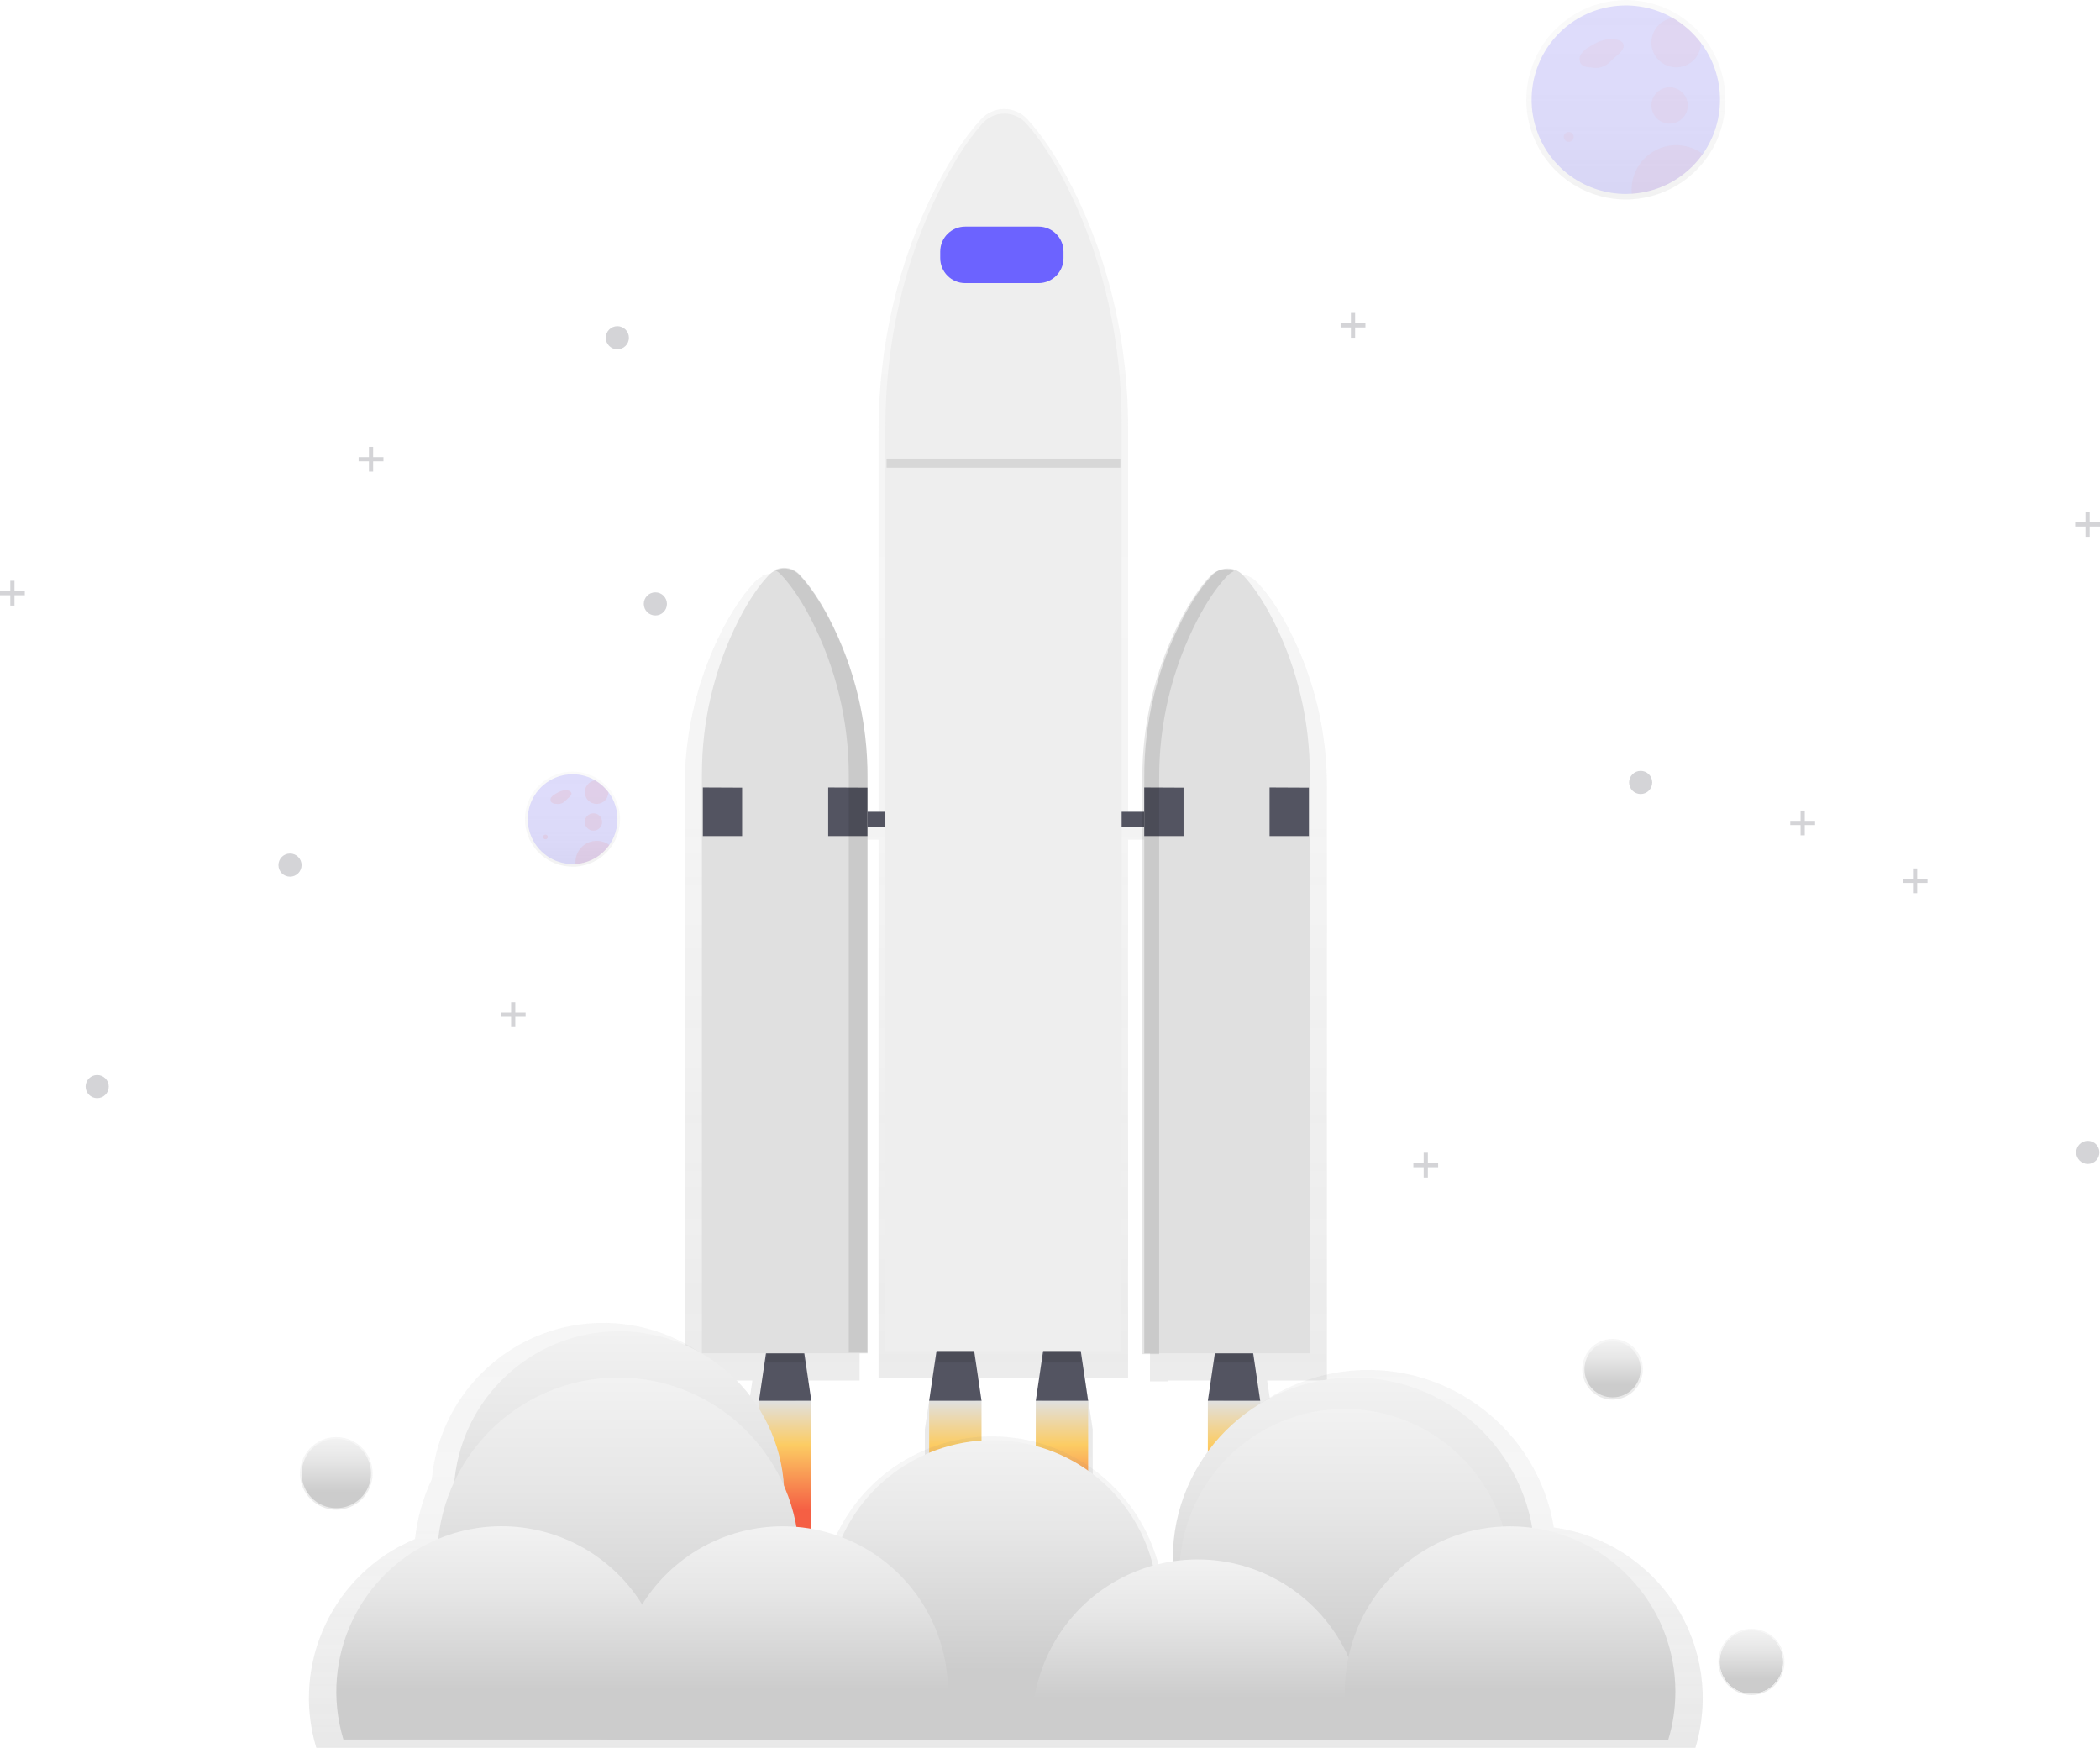
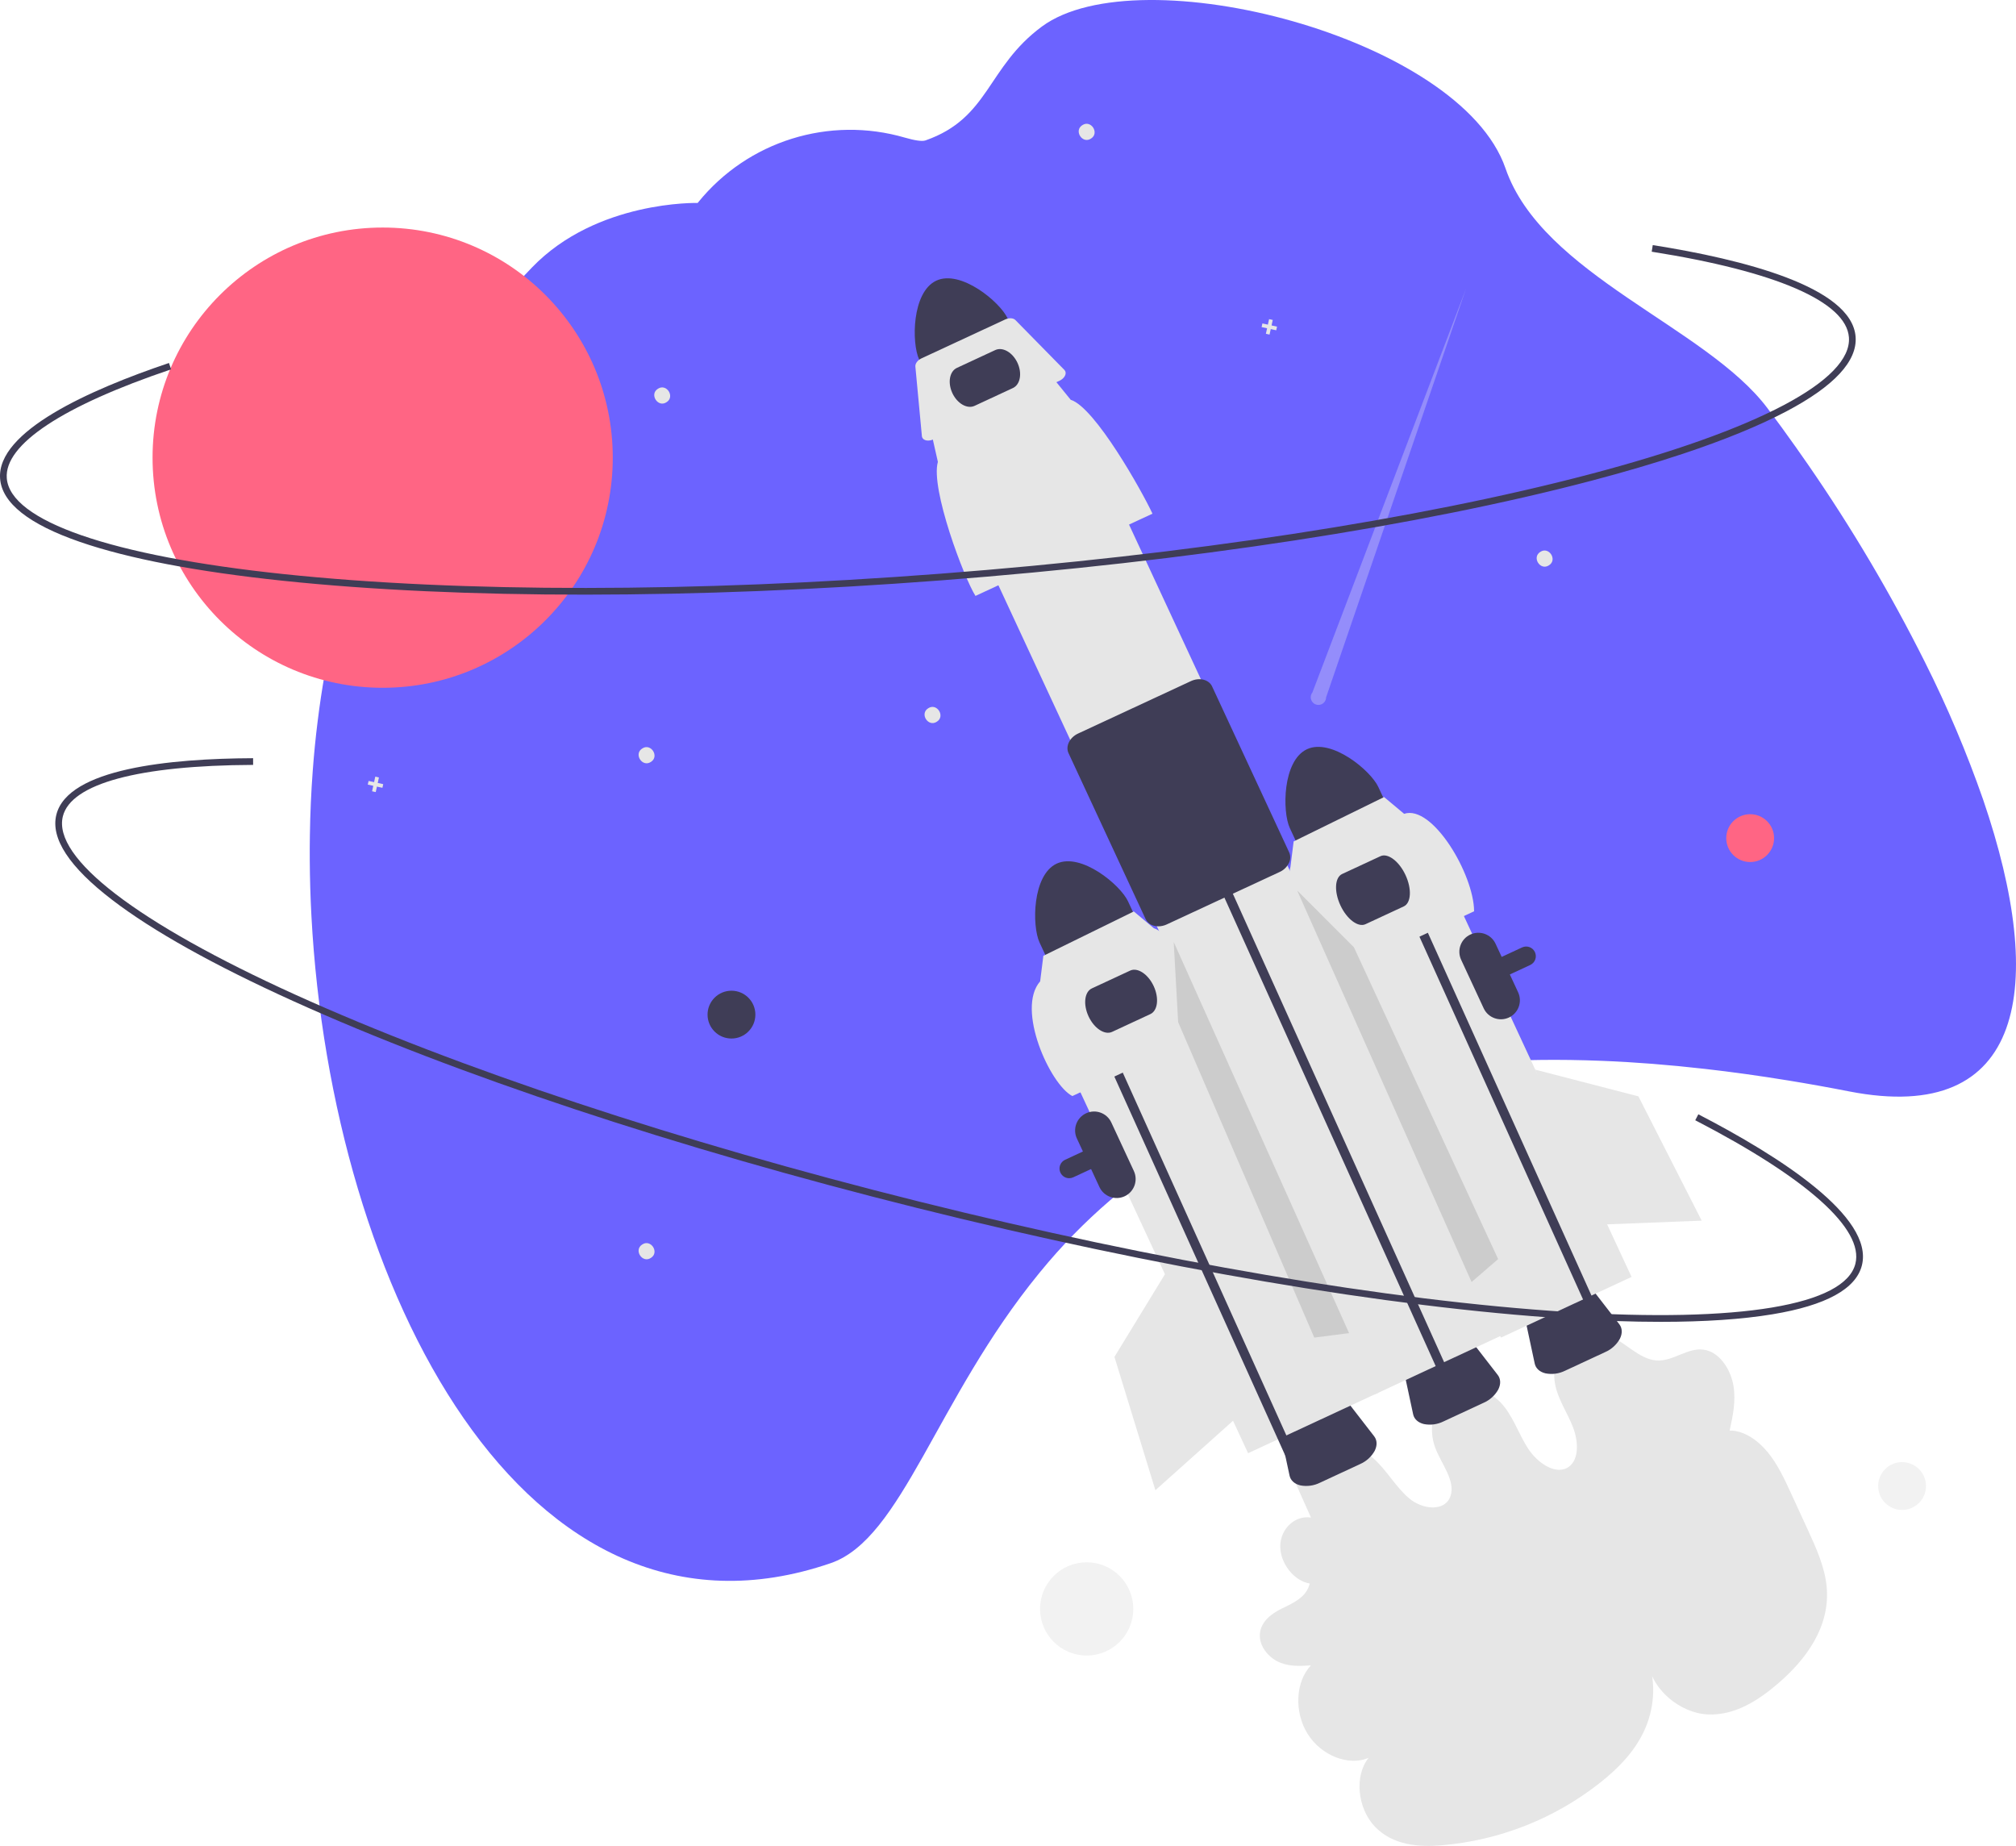
- <svg xmlns="http://www.w3.org/2000/svg" xmlns:xlink="http://www.w3.org/1999/xlink" id="61f8f3fd-6b56-45c5-89f2-afa0c413a7fa" data-name="Layer 1" width="925.18" height="770.09" viewBox="0 0 925.18 770.09">
-   <defs>
-     <linearGradient id="f2b43956-505e-42fa-8271-42f9f0912862" x1="580.55" y1="759" x2="580.55" y2="113" gradientUnits="userSpaceOnUse">
-       <stop offset="0" stop-color="gray" stop-opacity="0.25" />
-       <stop offset="0.54" stop-color="gray" stop-opacity="0.12" />
-       <stop offset="1" stop-color="gray" stop-opacity="0.1" />
-     </linearGradient>
-     <linearGradient id="93f39c8e-311a-4ffb-9b96-ec7d8ca6b5cd" x1="345.9" y1="617.2" x2="345.9" y2="679.83" gradientUnits="userSpaceOnUse">
-       <stop offset="0" stop-color="#e0e0e0" />
-       <stop offset="0.31" stop-color="#fccc63" />
-       <stop offset="0.77" stop-color="#f55f44" />
-     </linearGradient>
-     <linearGradient id="f0b6c0c1-af46-47f0-89cc-f1295e85d837" x1="420.89" y1="617.2" x2="420.89" y2="679.83" xlink:href="#93f39c8e-311a-4ffb-9b96-ec7d8ca6b5cd" />
-     <linearGradient id="835adc3d-9947-42f8-a8c1-90fc1375c35f" x1="467.86" y1="617.2" x2="467.86" y2="679.83" xlink:href="#93f39c8e-311a-4ffb-9b96-ec7d8ca6b5cd" />
-     <linearGradient id="05d2e404-cee9-4ec4-9322-f8806c9b5d69" x1="543.67" y1="617.2" x2="543.67" y2="679.83" xlink:href="#93f39c8e-311a-4ffb-9b96-ec7d8ca6b5cd" />
-     <linearGradient id="84020695-8aca-4fdc-a56d-10a85085e734" x1="580.55" y1="835.05" x2="580.55" y2="647.79" xlink:href="#f2b43956-505e-42fa-8271-42f9f0912862" />
-     <linearGradient id="ee8b87cd-bc8a-4975-b833-23268ebbebf9" x1="272.71" y1="586.52" x2="272.71" y2="732.18" gradientUnits="userSpaceOnUse">
-       <stop offset="0" stop-color="#f2f2f2" />
-       <stop offset="0.31" stop-color="#e6e6e6" />
-       <stop offset="0.77" stop-color="#ccc" />
-     </linearGradient>
-     <linearGradient id="93e0219e-fb1a-4fd7-ab06-cb9d2e8d46b6" x1="272.35" y1="606.91" x2="272.35" y2="766.41" xlink:href="#ee8b87cd-bc8a-4975-b833-23268ebbebf9" />
-     <linearGradient id="eaf709e1-10fa-49af-93d3-e446f8f22d21" x1="596.45" y1="606.91" x2="596.45" y2="766.41" xlink:href="#ee8b87cd-bc8a-4975-b833-23268ebbebf9" />
-     <linearGradient id="b99db109-4c8d-4947-bfd9-8341738d16d4" x1="592.44" y1="620.75" x2="592.44" y2="766.41" xlink:href="#ee8b87cd-bc8a-4975-b833-23268ebbebf9" />
-     <linearGradient id="73d53186-09ce-4d56-8d1f-5ffca19f900f" x1="574.72" y1="699.54" x2="574.72" y2="831.37" xlink:href="#ee8b87cd-bc8a-4975-b833-23268ebbebf9" />
-     <linearGradient id="f1bd4c24-bb4d-4277-a1fb-6bc8d7a55dfd" x1="482.23" y1="737.41" x2="482.23" y2="831.37" xlink:href="#ee8b87cd-bc8a-4975-b833-23268ebbebf9" />
-     <linearGradient id="319244db-d860-4fad-863b-9a3a16f5944b" x1="665.03" y1="751.98" x2="665.03" y2="831.37" xlink:href="#ee8b87cd-bc8a-4975-b833-23268ebbebf9" />
-     <linearGradient id="3a40aa9d-8c97-4785-a2ce-02f5c84266af" x1="802.69" y1="737.41" x2="802.69" y2="831.37" xlink:href="#ee8b87cd-bc8a-4975-b833-23268ebbebf9" />
-     <linearGradient id="f3ea85b0-d529-430f-a5f3-7431de71f741" x1="358.41" y1="737.41" x2="358.41" y2="831.37" xlink:href="#ee8b87cd-bc8a-4975-b833-23268ebbebf9" />
-     <linearGradient id="421cecf6-ea42-4f8e-95af-7dadfc0b5864" x1="710.43" y1="616.63" x2="710.43" y2="589.91" xlink:href="#f2b43956-505e-42fa-8271-42f9f0912862" />
-     <linearGradient id="b76e450b-11c8-416c-a0eb-ba73061d2446" x1="710.43" y1="590.89" x2="710.43" y2="615.65" xlink:href="#ee8b87cd-bc8a-4975-b833-23268ebbebf9" />
-     <linearGradient id="72df51fc-e37e-4ea5-a672-fa692e8e4323" x1="771.61" y1="746.75" x2="771.61" y2="717.62" xlink:href="#f2b43956-505e-42fa-8271-42f9f0912862" />
-     <linearGradient id="7c061988-e8ee-45a9-b1b1-05af47469914" x1="771.61" y1="718.34" x2="771.61" y2="746.02" gradientUnits="userSpaceOnUse">
-       <stop offset="0" stop-color="#f2f2f2" />
-       <stop offset="0.31" stop-color="#e0e0e0" />
-       <stop offset="0.77" stop-color="#b3b3b3" />
-     </linearGradient>
-     <linearGradient id="a0922416-7296-47ba-816d-5ff33eb958ea" x1="148.17" y1="665.16" x2="148.17" y2="633.14" xlink:href="#f2b43956-505e-42fa-8271-42f9f0912862" />
-     <linearGradient id="63e85972-a6d1-4957-b932-816027d688a4" x1="148.17" y1="633.86" x2="148.17" y2="664.45" xlink:href="#ee8b87cd-bc8a-4975-b833-23268ebbebf9" />
-     <linearGradient id="299d5e2e-be3b-4509-84b8-ec33c3786422" x1="853.67" y1="152.79" x2="853.67" y2="64.95" xlink:href="#f2b43956-505e-42fa-8271-42f9f0912862" />
-     <linearGradient id="f866518d-8775-4843-b285-e9e24a2ef8da" x1="771.61" y1="718.34" x2="771.61" y2="746.02" xlink:href="#ee8b87cd-bc8a-4975-b833-23268ebbebf9" />
-     <linearGradient id="20e3e192-3217-42d5-9266-898a1edf98f2" x1="389.67" y1="446.79" x2="389.67" y2="404.95" xlink:href="#f2b43956-505e-42fa-8271-42f9f0912862" />
-   </defs>
-   <g opacity="0.7">
-     <path d="M722,411.58a150.57,150.57,0,0,0-17-70c-5.34-10.15-10.21-16.46-14-20.33A10,10,0,0,0,679.6,319a10.28,10.28,0,0,0-4,2.58c-5.07,5.25-9.65,12.19-13.65,19.58a151.15,151.15,0,0,0-17.87,71.92v15.06h-9.66v-175c0-36.68-8.21-72.87-24.29-105-7.62-15.21-14.57-24.66-19.92-30.47a13.81,13.81,0,0,0-20.76,0c-7.24,7.87-13.77,18.27-19.48,29.33-16.91,32.79-25.5,70-25.5,107.77V428.14h-8.35V412.36a151.15,151.15,0,0,0-17.87-71.92c-4-7.38-8.58-14.32-13.65-19.58A10,10,0,0,0,473,318.74l.35.19a10.31,10.31,0,0,0-3.26,2.28c-3.75,3.87-8.62,10.18-14,20.33a150.57,150.57,0,0,0-17,70V673.18h29.8l-3.25,21.51V759H490V694.69l-3.25-21.51h29.37V434.91h8.35v237.2h23.8l-3.42,22.57V759h24.37V694.69l-3.42-22.57h32.07l-3.42,22.57V759h24.37V694.69l-3.42-22.57h19V434.91h9.66V673.54h7.83v-.36h25.89l-3.25,21.51V759h24.37V694.69l-3.25-21.51H722Z" transform="translate(-137.41 -64.95)" fill="url(#f2b43956-505e-42fa-8271-42f9f0912862)" />
-   </g>
-   <polygon points="357.44 617.2 334.37 617.2 338.49 589.19 353.32 589.19 357.44 617.2" fill="#535461" />
-   <g opacity="0.1">
-     <polygon points="337.34 600.31 354.47 600.31 353.32 592.48 338.49 592.48 337.34 600.31" />
-   </g>
-   <polygon points="555.2 617.2 532.13 617.2 536.25 589.19 551.08 589.19 555.2 617.2" fill="#535461" />
-   <g opacity="0.1">
-     <polygon points="535.1 600.31 552.23 600.31 551.08 592.48 536.25 592.48 535.1 600.31" />
-   </g>
-   <polygon points="432.43 617.2 409.35 617.2 413.47 589.19 428.31 589.19 432.43 617.2" fill="#535461" />
-   <g opacity="0.1">
-     <polygon points="412.32 600.31 429.46 600.31 428.31 592.48 413.47 592.48 412.32 600.31" />
-   </g>
-   <polygon points="479.39 617.2 456.32 617.2 460.44 589.19 475.27 589.19 479.39 617.2" fill="#535461" />
-   <g opacity="0.1">
-     <polygon points="459.29 600.31 476.43 600.31 475.27 592.48 460.44 592.48 459.29 600.31" />
-   </g>
-   <rect x="357.44" y="357.64" width="164.8" height="6.59" fill="#535461" />
-   <path d="M685.13,318.46a9.29,9.29,0,0,0-13.77,0c-4.8,5.11-9.13,11.87-12.92,19.06a150.58,150.58,0,0,0-16.91,70V661.21h72.93V406.47a150,150,0,0,0-16.11-68.21C693.29,328.38,688.68,322.23,685.13,318.46Z" transform="translate(-137.41 -64.95)" fill="#e0e0e0" />
-   <path d="M476,318.46a9.29,9.29,0,0,1,13.77,0c4.8,5.11,9.13,11.87,12.92,19.06a150.58,150.58,0,0,1,16.91,70V661.21H446.65V406.47a150,150,0,0,1,16.11-68.21C467.81,328.38,472.42,322.23,476,318.46Z" transform="translate(-137.41 -64.95)" fill="#e0e0e0" />
-   <polygon points="309.65 346.93 326.95 347.01 326.95 368.35 309.65 368.35 309.65 346.93" fill="#535461" />
-   <polygon points="364.86 346.93 382.16 347.01 382.16 368.35 364.86 368.35 364.86 346.93" fill="#535461" />
-   <polygon points="504.11 346.93 521.42 347.01 521.42 368.35 504.11 368.35 504.11 346.93" fill="#535461" />
-   <polygon points="559.32 346.93 576.63 347.01 576.63 368.35 559.32 368.35 559.32 346.93" fill="#535461" />
-   <g opacity="0.1">
-     <path d="M502.66,337.19c-3.78-7.19-8.12-13.95-12.92-19.06a9.26,9.26,0,0,0-11-2.07,9.83,9.83,0,0,1,2.78,2.07c4.8,5.11,9.13,11.87,12.92,19.06a150.58,150.58,0,0,1,16.91,70V660.86h8.24V407.22A150.58,150.58,0,0,0,502.66,337.19Z" transform="translate(-137.41 -64.95)" />
-   </g>
-   <g opacity="0.1">
-     <path d="M665,337.89c3.78-7.19,8.12-13.95,12.92-19.06a9.8,9.8,0,0,1,3.19-2.28,9.27,9.27,0,0,0-10.6,2.28c-4.8,5.11-9.13,11.87-12.92,19.06a150.58,150.58,0,0,0-16.91,70V661.56h7.42V407.93A150.58,150.58,0,0,1,665,337.89Z" transform="translate(-137.41 -64.95)" />
-   </g>
-   <rect x="334.37" y="617.2" width="23.07" height="62.62" fill="url(#93f39c8e-311a-4ffb-9b96-ec7d8ca6b5cd)" />
-   <rect x="409.35" y="617.2" width="23.07" height="62.62" fill="url(#f0b6c0c1-af46-47f0-89cc-f1295e85d837)" />
-   <rect x="456.32" y="617.2" width="23.07" height="62.62" fill="url(#835adc3d-9947-42f8-a8c1-90fc1375c35f)" />
-   <rect x="532.13" y="617.2" width="23.07" height="62.62" fill="url(#05d2e404-cee9-4ec4-9322-f8806c9b5d69)" />
-   <path d="M589.7,119.56a12.84,12.84,0,0,0-19.65,0c-6.85,7.66-13,17.79-18.44,28.57-16,31.94-24.14,68.19-24.14,104.95V660.17H631.56V251.44c0-35.72-7.77-71-23-102.21C601.35,134.42,594.77,125.22,589.7,119.56Z" transform="translate(-137.41 -64.95)" fill="#eee" />
-   <rect x="414.23" y="99.83" width="54.31" height="24.89" rx="11" ry="11" fill="#6c63ff" />
-   <g opacity="0.7">
-     <path d="M822,737.93h0A83,83,0,0,0,657.12,752c0,.41,0,.81,0,1.22h0a76.61,76.61,0,0,0-9.1,1.95,75.84,75.84,0,0,0-142.6-12.91,75,75,0,0,0-20.92-4.78h0a82.38,82.38,0,0,0-5.71-18.85,75.8,75.8,0,0,0-151.12-2A82.45,82.45,0,0,0,320.25,743h0a75.88,75.88,0,0,0-43.49,92H884.34A75.86,75.86,0,0,0,822,737.93Z" transform="translate(-137.41 -64.95)" fill="url(#84020695-8aca-4fdc-a56d-10a85085e734)" />
-   </g>
-   <circle cx="272.71" cy="659.35" r="72.83" fill="url(#ee8b87cd-bc8a-4975-b833-23268ebbebf9)" />
-   <circle cx="272.35" cy="686.66" r="79.75" fill="url(#93e0219e-fb1a-4fd7-ab06-cb9d2e8d46b6)" />
-   <circle cx="596.45" cy="686.66" r="79.75" fill="url(#eaf709e1-10fa-49af-93d3-e446f8f22d21)" />
-   <circle cx="592.44" cy="693.58" r="72.83" fill="url(#b99db109-4c8d-4947-bfd9-8341738d16d4)" />
-   <path d="M647.55,772.37a72.7,72.7,0,0,1-30.12,59H532a72.86,72.86,0,1,1,115.54-59Z" transform="translate(-137.41 -64.95)" fill="url(#73d53186-09ce-4d56-8d1f-5ffca19f900f)" />
-   <path d="M555.06,810.24a72.5,72.5,0,0,1-3.12,21.12H412.51a0,0,0,0,1,0-.05,72.83,72.83,0,0,1,69.28-93.9h.45q3.06,0,6.07.25a72.07,72.07,0,0,1,20.09,4.59A72.85,72.85,0,0,1,555.06,810.24Z" transform="translate(-137.41 -64.95)" fill="url(#f1bd4c24-bb4d-4277-a1fb-6bc8d7a55dfd)" />
-   <path d="M737.87,824.81q0,3.27-.29,6.47a.18.18,0,0,1,0,.09H592.5c-.2-2.16-.3-4.35-.3-6.55a72.76,72.76,0,0,1,61.92-72A73.77,73.77,0,0,1,665,752c1.86,0,3.71.07,5.54.2a72.89,72.89,0,0,1,60.9,42.74c.3.66.59,1.33.86,2A72.48,72.48,0,0,1,737.87,824.81Z" transform="translate(-137.41 -64.95)" fill="url(#319244db-d860-4fad-863b-9a3a16f5944b)" />
-   <path d="M875.52,810.24a72.5,72.5,0,0,1-3.12,21.12H733s0,0,0,0a73.29,73.29,0,0,1-1.87-34.54c.12-.63.24-1.27.38-1.89a72.86,72.86,0,0,1,71.22-57.51c2.29,0,4.54.1,6.77.32,1,.08,2,.2,3,.33A72.84,72.84,0,0,1,875.52,810.24Z" transform="translate(-137.41 -64.95)" fill="url(#3a40aa9d-8c97-4785-a2ce-02f5c84266af)" />
-   <path d="M428.13,831.37c.24-.76.45-1.52.66-2.29A72.88,72.88,0,0,0,339,740a69.46,69.46,0,0,0-8.51,2.94,72.9,72.9,0,0,0-41.78,88.4H428.13Z" transform="translate(-137.41 -64.95)" fill="url(#f3ea85b0-d529-430f-a5f3-7431de71f741)" />
-   <g opacity="0.7">
-     <circle cx="710.43" cy="603.27" r="13.36" fill="url(#421cecf6-ea42-4f8e-95af-7dadfc0b5864)" />
-   </g>
-   <circle cx="710.43" cy="603.27" r="12.38" fill="url(#b76e450b-11c8-416c-a0eb-ba73061d2446)" />
-   <g opacity="0.7">
-     <circle cx="771.61" cy="732.18" r="14.57" fill="url(#72df51fc-e37e-4ea5-a672-fa692e8e4323)" />
-   </g>
-   <circle cx="771.61" cy="732.18" r="13.84" fill="url(#7c061988-e8ee-45a9-b1b1-05af47469914)" />
-   <g opacity="0.7">
-     <circle cx="148.17" cy="649.15" r="16.01" fill="url(#a0922416-7296-47ba-816d-5ff33eb958ea)" />
-   </g>
-   <circle cx="148.17" cy="649.15" r="15.29" fill="url(#63e85972-a6d1-4957-b932-816027d688a4)" />
-   <g opacity="0.4">
-     <path d="M888.73,82.42h0a44.33,44.33,0,0,0-13.08-11.58h0a43.92,43.92,0,1,0-22,82c.93,0,1.86,0,2.78-.09a43.91,43.91,0,0,0,32.28-70.28Z" transform="translate(-137.41 -64.95)" fill="url(#299d5e2e-be3b-4509-84b8-ec33c3786422)" />
-   </g>
-   <path d="M895.18,108.87A41.51,41.51,0,0,1,856.3,150.3c-.87.06-1.75.09-2.63.09a41.51,41.51,0,1,1,20.76-77.47h0a41.9,41.9,0,0,1,12.37,10.95h0A41.3,41.3,0,0,1,895.18,108.87Z" transform="translate(-137.41 -64.95)" fill="#6c63ff" opacity="0.2" />
-   <path d="M843.45,82.54a45.19,45.19,0,0,0-6.19,3.26,9.8,9.8,0,0,0-3.31,3,3.9,3.9,0,0,0-.08,4.23c1,1.38,3,1.6,4.67,1.69a8.86,8.86,0,0,0,8.48-2.8l3.57-3.24c1.24-1.12,2.6-2.67,2.06-4.25-.41-1.21-1.77-1.8-3-2a12.59,12.59,0,0,0-8.93,1.57" transform="translate(-137.41 -64.95)" fill="#f55f44" opacity="0.05" />
-   <circle cx="691.13" cy="60.31" r="2.18" fill="#f55f44" opacity="0.05" />
-   <circle cx="735.56" cy="46.47" r="8.01" fill="#f55f44" opacity="0.05" />
-   <path d="M886.81,83.86h0a10.93,10.93,0,1,1-12.37-11h0A41.9,41.9,0,0,1,886.81,83.86Z" transform="translate(-137.41 -64.95)" fill="#f55f44" opacity="0.05" />
-   <path d="M887.61,132.78A41.41,41.41,0,0,1,856.3,150.3c-.05-.57-.08-1.15-.08-1.73a19.67,19.67,0,0,1,31.39-15.79Z" transform="translate(-137.41 -64.95)" fill="#f55f44" opacity="0.05" />
-   <circle cx="722.81" cy="344.72" r="5.1" fill="#535461" opacity="0.25" />
-   <circle cx="42.81" cy="478.72" r="5.1" fill="#535461" opacity="0.25" />
-   <circle cx="919.81" cy="507.72" r="5.1" fill="#535461" opacity="0.25" />
-   <circle cx="288.73" cy="266.06" r="5.1" fill="#535461" opacity="0.25" />
-   <circle cx="271.98" cy="148.8" r="5.1" fill="#535461" opacity="0.25" />
-   <circle cx="127.77" cy="381.13" r="5.1" fill="#535461" opacity="0.25" />
-   <polygon points="849.18 387.12 844.64 387.12 844.64 382.59 842.79 382.59 842.79 387.12 838.25 387.12 838.25 388.98 842.79 388.98 842.79 393.51 844.64 393.51 844.64 388.98 849.18 388.98 849.18 387.12" fill="#535461" opacity="0.25" />
-   <polygon points="925.18 230.12 920.64 230.12 920.64 225.59 918.79 225.59 918.79 230.12 914.25 230.12 914.25 231.98 918.79 231.98 918.79 236.51 920.64 236.51 920.64 231.98 925.18 231.98 925.18 230.12" fill="#535461" opacity="0.25" />
-   <polygon points="601.55 142.41 597.01 142.41 597.01 137.87 595.16 137.87 595.16 142.41 590.62 142.41 590.62 144.26 595.16 144.26 595.16 148.8 597.01 148.8 597.01 144.26 601.55 144.26 601.55 142.41" fill="#535461" opacity="0.25" />
-   <polygon points="799.65 361.63 795.11 361.63 795.11 357.1 793.26 357.1 793.26 361.63 788.73 361.63 788.73 363.49 793.26 363.49 793.26 368.02 795.11 368.02 795.11 363.49 799.65 363.49 799.65 361.63" fill="#535461" opacity="0.25" />
-   <polygon points="633.59 512.39 629.06 512.39 629.06 507.86 627.21 507.86 627.21 512.39 622.67 512.39 622.67 514.25 627.21 514.25 627.21 518.78 629.06 518.78 629.06 514.25 633.59 514.25 633.59 512.39" fill="#535461" opacity="0.25" />
-   <polygon points="168.93 201.4 164.39 201.4 164.39 196.87 162.54 196.87 162.54 201.4 158 201.4 158 203.25 162.54 203.25 162.54 207.79 164.39 207.79 164.39 203.25 168.93 203.25 168.93 201.4" fill="#535461" opacity="0.25" />
-   <polygon points="10.93 260.4 6.39 260.4 6.39 255.87 4.54 255.87 4.54 260.4 0 260.4 0 262.25 4.54 262.25 4.54 266.79 6.39 266.79 6.39 262.25 10.93 262.25 10.93 260.4" fill="#535461" opacity="0.25" />
-   <polygon points="231.56 446.12 227.02 446.12 227.02 441.58 225.17 441.58 225.17 446.12 220.64 446.12 220.64 447.97 225.17 447.97 225.17 452.51 227.02 452.51 227.02 447.97 231.56 447.97 231.56 446.12" fill="#535461" opacity="0.25" />
-   <circle cx="771.61" cy="732.18" r="13.84" fill="url(#f866518d-8775-4843-b285-e9e24a2ef8da)" />
-   <g opacity="0.4">
-     <path d="M406.37,413.27h0a21.11,21.11,0,0,0-6.23-5.52h0a20.92,20.92,0,1,0-10.46,39c.44,0,.89,0,1.32,0a20.92,20.92,0,0,0,15.37-33.47Z" transform="translate(-137.41 -64.95)" fill="url(#20e3e192-3217-42d5-9266-898a1edf98f2)" />
-   </g>
-   <path d="M409.44,425.87a19.77,19.77,0,0,1-18.52,19.73c-.41,0-.83,0-1.25,0a19.77,19.77,0,1,1,9.89-36.9h0a20,20,0,0,1,5.89,5.21h0A19.67,19.67,0,0,1,409.44,425.87Z" transform="translate(-137.41 -64.95)" fill="#6c63ff" opacity="0.2" />
-   <path d="M384.8,413.33a21.52,21.52,0,0,0-3,1.55,4.67,4.67,0,0,0-1.58,1.41,1.86,1.86,0,0,0,0,2,2.83,2.83,0,0,0,2.22.8,4.22,4.22,0,0,0,4-1.33l1.7-1.54c.59-.54,1.24-1.27,1-2a1.79,1.79,0,0,0-1.44-1,6,6,0,0,0-4.25.75" transform="translate(-137.41 -64.95)" fill="#f55f44" opacity="0.1" />
-   <circle cx="240.29" cy="368.72" r="1.04" fill="#f55f44" opacity="0.1" />
-   <circle cx="261.45" cy="362.13" r="3.82" fill="#f55f44" opacity="0.1" />
-   <path d="M405.45,414h0a5.2,5.2,0,1,1-5.89-5.22h0A20,20,0,0,1,405.45,414Z" transform="translate(-137.41 -64.95)" fill="#f55f44" opacity="0.1" />
-   <path d="M405.84,437.26a19.72,19.72,0,0,1-14.91,8.35c0-.27,0-.55,0-.83a9.37,9.37,0,0,1,15-7.52Z" transform="translate(-137.41 -64.95)" fill="#f55f44" opacity="0.1" />
-   <g opacity="0.1">
-     <rect x="390.59" y="202.05" width="103" height="4" />
-   </g>
+ <svg xmlns="http://www.w3.org/2000/svg" id="a13970f5-fcb6-45bc-88b6-f9395b0a599f" data-name="Layer 1" width="902.419" height="826.207" viewBox="0 0 902.419 826.207">
+   <path d="M726.95,696.708l8.672,19.444c-7.049-1.122-13.604,4.898-13.751,12.629s6.14,15.774,13.189,16.873c-1.347,6.002-7.161,8.649-12.207,11.075s-10.485,6.45-10.11,12.845c.301,5.135,4.548,9.669,9.058,11.492s9.241,1.543,13.809,1.237c-6.921,7.24-7.596,20.848-1.517,30.611s18.217,14.569,27.305,10.811c-6.422,7.989-5.027,22.618,2.943,30.862,8.034,8.311,19.678,9.115,29.857,8.24a132.238,132.238,0,0,0,71.007-28.14c7.782-6.183,15.05-13.456,19.49-22.941s5.747-21.496,1.612-32.29c1.115,13.522,14.65,24.203,26.826,24.8s22.807-6.261,31.841-14.081c12.014-10.4,23.137-24.979,21.488-42.967-.816-8.905-4.706-17.469-8.521-25.765l-7.396-16.083c-2.986-6.493-6.039-13.095-10.533-18.544s-10.731-9.667-16.973-9.626c1.427-6.52,2.861-13.283,1.665-20.211s-5.776-14.101-12.004-15.723c-7.927-2.065-14.645,5.25-22.616,4.561-7.671-.664-14.01-8.362-21.459-11.412a17.178,17.178,0,0,0-18.537,3.206c-4.722,4.61-6.69,12.398-4.996,19.767,1.484,6.455,5.435,12.149,7.832,18.375s2.77,14.231-1.835,17.631c-5.557,4.103-14.014-1.48-18.356-8.235s-6.834-14.933-12.324-20.614c-6.479-6.705-16.621-8.276-23.293-3.608s-9.222,15.119-5.859,24.004c2.75,7.264,9.049,14.614,6.864,21.454-2.309,7.23-12.413,6.314-18.507,1.205s-10.141-12.806-16.161-18.03c-6.114-5.306-14.098-7.63-21.107-6.146a21.731,21.731,0,0,0-15.573,13.915" transform="translate(-148.7907 -36.89661)" fill="#e6e6e6" />
+   <path d="M867.347,642.066l-17.993,8.36a13.812,13.812,0,0,1-8.734,1.177c-2.612-.618-4.377-2.215-4.841-4.383l-4.187-19.554c-.79-3.689,2.265-8.053,7.264-10.376l9.937-4.617c4.999-2.323,10.305-1.843,12.614,1.14l12.244,15.81c1.358,1.753,1.44,4.132.228,6.527A13.812,13.812,0,0,1,867.347,642.066Z" transform="translate(-148.7907 -36.89661)" fill="#3f3d56" />
+   <path d="M309.43,280.659A353.998,353.998,0,0,1,386.932,156.602c29.006-30.112,74.15-28.861,74.15-28.861l.258-.32A87.58,87.58,0,0,1,553.893,98.509c4.304,1.235,7.615,1.783,9.189,1.232,28.707-10.047,27.358-32.724,52.126-50.993,43.367-31.987,187.211,4.654,207.494,63.514,16.439,47.705,89.82,70.827,117.236,107.317q6.431,8.559,12.618,17.316,2.901,4.068,5.737,8.198a730.428,730.428,0,0,1,52.147,88.155,514.113,514.113,0,0,1,26.101,61.684c28.591,83.582,18.814,145.855-60.021,130.47q-13.998-2.739-27.324-4.901-19.296-3.149-37.246-5.176-24.172-2.749-45.994-3.602-7.337-.295-14.405-.396c-69.67-.966-121.349,12.146-160.719,32.502q-10.011,5.163-18.973,10.923a236.054,236.054,0,0,0-26.08,19.319,254.898,254.898,0,0,0-31.422,32.197l-.522.639c-46.048,56.326-61.203,118.682-93.235,129.661C383.674,783.51,297.074,613.35,288.193,446.896q-.673-12.582-.743-25.091-.042-5.592.055-11.154c.141-9.673.567-19.285,1.281-28.78q.4-5.445.928-10.833c.388-3.873.81-7.724,1.298-11.55C294.495,331.442,300.589,304.758,309.43,280.659Z" transform="translate(-148.7907 -36.89661)" fill="#6c63ff" />
+   <path d="M733.834,372.24c-10.935,5.091-11.115,27.895-7.686,35.284l6.214,13.374,39.609-18.403-6.214-13.374C762.321,381.735,744.777,367.166,733.834,372.24Z" transform="translate(-148.7907 -36.89661)" fill="#3f3d56" />
+   <path d="M627.393,564.256a4.333,4.333,0,0,1-4.07-5.819,4.3,4.3,0,0,1,2.243-2.44L830.12,460.958a4.33,4.33,0,0,1,5.752,2.102,4.336,4.336,0,0,1-2.103,5.752h-0L629.215,563.85A4.306,4.306,0,0,1,627.393,564.256Z" transform="translate(-148.7907 -36.89661)" fill="#3f3d56" />
+   <rect x="771.788" y="414.474" width="64.474" height="217.68" transform="translate(-294.4339 350.6066) rotate(-24.9202)" fill="#e6e6e6" />
+   <path d="M567.905,162.514c-10.935,5.091-11.115,27.895-7.686,35.284l6.214,13.374,39.609-18.403L599.827,179.395C596.392,172.009,578.848,157.44,567.905,162.514Z" transform="translate(-148.7907 -36.89661)" fill="#3f3d56" />
+   <path d="M812.919,664.761l-17.993,8.36a13.812,13.812,0,0,1-8.734,1.177c-2.612-.618-4.377-2.215-4.841-4.383l-4.187-19.554c-.79-3.689,2.265-8.053,7.264-10.376l9.937-4.617c4.999-2.323,10.305-1.843,12.614,1.14L819.224,652.319c1.358,1.753,1.44,4.132.228,6.527A13.812,13.812,0,0,1,812.919,664.761Z" transform="translate(-148.7907 -36.89661)" fill="#3f3d56" />
+   <path d="M757.601,692.207,739.608,700.566a13.812,13.812,0,0,1-8.734,1.177c-2.612-.618-4.377-2.215-4.841-4.383l-4.187-19.554c-.79-3.689,2.265-8.053,7.264-10.376l9.937-4.617c4.999-2.323,10.305-1.843,12.614,1.14l12.244,15.81c1.358,1.753,1.44,4.132.228,6.527A13.812,13.812,0,0,1,757.601,692.207Z" transform="translate(-148.7907 -36.89661)" fill="#3f3d56" />
+   <rect x="668.302" y="227.978" width="64.474" height="440.016" transform="translate(-272.3289 299.9887) rotate(-24.9202)" fill="#e6e6e6" />
+   <polyline points="548.951 403.691 542.39 389.254 546.167 387.512 552.708 401.903 647.423 611.909 643.65 613.662" fill="#3f3d56" />
+   <polyline points="622.951 391.691 616.39 377.254 620.167 375.512 626.708 389.903 721.423 599.909 717.65 601.662" fill="#3f3d56" />
+   <path d="M664.671,266.814l-79.226,36.809c-5.044-7.847-20.249-48.06-16.835-59.991l-2.563-11.378,54.703-25.416,7.322,9.007C638.942,219.18,660.102,256.951,664.671,266.814Z" transform="translate(-148.7907 -36.89661)" fill="#e6e6e6" />
+   <path d="M623.037,207.325l-56.451,26.228c-2.084.968-4.303.612-4.956-.795a1.952,1.952,0,0,1-.172-.643l-2.922-31.168c-.125-1.335,1.017-2.847,2.761-3.658L598.734,179.896c1.744-.81,3.637-.708,4.576.249l21.936,22.334c1.122,1.142.513,3.098-1.361,4.367A6.081,6.081,0,0,1,623.037,207.325Z" transform="translate(-148.7907 -36.89661)" fill="#e6e6e6" />
+   <path d="M667.313,451.514a7.626,7.626,0,0,1-1.814-.214,5.604,5.604,0,0,1-3.896-3.025L627.09,373.992c-1.428-3.075.489-7.008,4.274-8.767l50.536-23.48c3.786-1.76,8.027-.688,9.457,2.387l34.513,74.283a5.603,5.603,0,0,1-.201,4.929,8.506,8.506,0,0,1-4.074,3.838l-50.536,23.479A8.92,8.92,0,0,1,667.313,451.514Z" transform="translate(-148.7907 -36.89661)" fill="#3f3d56" />
+   <rect x="658.612" y="466.208" width="64.474" height="217.68" transform="translate(-326.7693 307.736) rotate(-24.9202)" fill="#e6e6e6" />
+   <path d="M602.189,210.581l-17.147,7.967c-3.309,1.537-7.773-1.024-9.95-5.71s-1.256-9.749,2.053-11.286l17.147-7.967c3.309-1.537,7.773,1.024,9.95,5.71S605.498,209.044,602.189,210.581Z" transform="translate(-148.7907 -36.89661)" fill="#3f3d56" />
+   <path d="M621.799,423.444c-10.935,5.091-11.115,27.895-7.686,35.284l6.214,13.374,39.609-18.403L653.722,440.324C650.287,432.939,632.742,418.37,621.799,423.444Z" transform="translate(-148.7907 -36.89661)" fill="#3f3d56" />
+   <path d="M440.152,377.925c-3.862,2.573-7.815-3.551-3.878-6.01C440.135,369.342,444.088,375.466,440.152,377.925Z" transform="translate(-148.7907 -36.89661)" fill="#e6e6e6" />
+   <path d="M842.152,289.925c-3.862,2.573-7.815-3.551-3.878-6.01C842.135,281.342,846.088,287.466,842.152,289.925Z" transform="translate(-148.7907 -36.89661)" fill="#e6e6e6" />
+   <path d="M568.152,359.925c-3.862,2.573-7.815-3.551-3.878-6.01C568.135,351.342,572.088,357.466,568.152,359.925Z" transform="translate(-148.7907 -36.89661)" fill="#e6e6e6" />
+   <path d="M440.152,599.925c-3.862,2.573-7.815-3.551-3.878-6.01C440.135,591.342,444.088,597.466,440.152,599.925Z" transform="translate(-148.7907 -36.89661)" fill="#e6e6e6" />
+   <path d="M637.152,98.925c-3.862,2.573-7.815-3.551-3.878-6.01C637.135,90.342,641.088,96.466,637.152,98.925Z" transform="translate(-148.7907 -36.89661)" fill="#e6e6e6" />
+   <path d="M447.152,216.925c-3.862,2.573-7.815-3.551-3.878-6.01C447.135,208.342,451.088,214.466,447.152,216.925Z" transform="translate(-148.7907 -36.89661)" fill="#e6e6e6" />
+   <polygon points="571.639 146.2 569.182 145.661 569.72 143.203 568.082 142.844 567.543 145.302 565.086 144.764 564.727 146.402 567.184 146.941 566.646 149.398 568.284 149.757 568.823 147.299 571.28 147.838 571.639 146.2" fill="#e6e6e6" />
+   <polygon points="171.542 350.978 169.085 350.439 169.623 347.982 167.985 347.623 167.446 350.08 164.988 349.542 164.629 351.18 167.087 351.719 166.549 354.177 168.187 354.535 168.726 352.078 171.183 352.616 171.542 350.978" fill="#e6e6e6" />
+   <path d="M824.22,492.333a8.51,8.51,0,0,1-11.29-4.127l-10.113-21.765a8.5,8.5,0,0,1,15.417-7.163l10.113,21.765A8.51,8.51,0,0,1,824.22,492.333Z" transform="translate(-148.7907 -36.89661)" fill="#3f3d56" />
+   <path d="M652.22,572.333a8.51,8.51,0,0,1-11.29-4.127l-10.113-21.765a8.5,8.5,0,0,1,15.417-7.163l10.113,21.765A8.51,8.51,0,0,1,652.22,572.333Z" transform="translate(-148.7907 -36.89661)" fill="#3f3d56" />
+   <path d="M808.642,444.778l-67.806,31.503c-4.317-6.716-17.331-41.133-14.409-51.344l1.434-11.423,40.486-19.863,8.971,7.505C789.959,396.883,808.539,428.205,808.642,444.778Z" transform="translate(-148.7907 -36.89661)" fill="#e6e6e6" />
+   <path d="M777.162,442.594l-17.147,7.967c-3.309,1.537-8.344-2.253-11.222-8.447s-2.528-12.487.781-14.024l17.147-7.967c3.309-1.537,8.344,2.253,11.222,8.447S780.471,441.056,777.162,442.594Z" transform="translate(-148.7907 -36.89661)" fill="#3f3d56" />
+   <polyline points="482.951 446.691 476.39 432.254 480.167 430.512 486.708 444.903 581.423 654.909 577.65 656.662" fill="#3f3d56" />
+   <path d="M696.607,495.981l-67.806,31.503c-10.003-5.165-25.291-38.961-14.409-51.344l1.434-11.423,40.486-19.863,8.971,7.505C674.587,455.214,692.697,487.541,696.607,495.981Z" transform="translate(-148.7907 -36.89661)" fill="#e6e6e6" />
+   <path d="M663.732,490.793l-17.147,7.967c-3.309,1.537-8.03-1.579-10.524-6.945s-1.83-10.985,1.479-12.522l17.147-7.967c3.309-1.537,8.03,1.579,10.524,6.945S667.041,489.256,663.732,490.793Z" transform="translate(-148.7907 -36.89661)" fill="#3f3d56" />
+   <circle cx="171.291" cy="204.845" r="103" fill="#ff6584" />
+   <path d="M742.396,349.021l62.593-182.809L736.258,346.832a3.442,3.442,0,1,0,6.138,2.188Z" transform="translate(-148.7907 -36.89661)" fill="#f0f0f0" opacity="0.3" />
+   <path d="M901.95,240.055q-18.38,6.108-40.751,12.001c-77.145,20.311-180.55,36.154-291.166,44.613-110.615,8.458-215.227,8.519-294.563.174-38.647-4.066-69.215-9.913-90.854-17.381-22.909-7.905-34.947-17.432-35.78-28.314-1.621-21.2,40.213-39.859,75.592-51.778l.958,2.843C176.801,218.581,150.678,235.879,151.828,250.919c1.464,19.156,46.644,34.806,123.955,42.94,79.162,8.327,183.581,8.263,294.021-.181,110.44-8.445,213.655-24.257,290.63-44.523,75.174-19.791,117.45-42.129,115.986-61.285-1.216-15.905-32.567-29.51-88.278-38.312l.468-2.963c40.48,6.396,89.093,18.708,90.801,41.047.832,10.882-9.618,22.127-31.059,33.424C936.131,227.503,920.601,233.856,901.95,240.055Z" transform="translate(-148.7907 -36.89661)" fill="#3f3d56" />
+   <circle cx="783.425" cy="375.136" r="10.702" fill="#ff6584" />
+   <circle cx="851.425" cy="665.136" r="10.702" fill="#f2f2f2" />
+   <circle cx="486.425" cy="720.136" r="20.866" fill="#f2f2f2" />
+   <circle cx="327.425" cy="454.136" r="10.702" fill="#3f3d56" />
+   <polygon points="687.226 478.768 733.402 490.721 761.723 546.349 713.843 548.227 687.226 478.768" fill="#e6e6e6" />
+   <polygon points="580.645 398.574 606.059 424.002 670.606 563.557 658.722 573.824 580.645 398.574" fill="#ccc" />
+   <polygon points="525.386 421.624 527.38 457.52 588.304 598.694 603.88 596.688 525.386 421.624" fill="#ccc" />
+   <polygon points="523.723 566.637 498.854 607.339 517.187 667.008 552.9 635.061 523.723 566.637" fill="#e6e6e6" />
+   <path d="M892.195,628.544q-19.368,0-42.457-1.464c-79.614-5.056-182.738-22.633-290.376-49.492-107.638-26.859-206.93-59.794-279.585-92.734-35.393-16.047-62.556-31.236-80.735-45.147-19.247-14.727-27.666-27.564-25.024-38.153,5.148-20.629,50.731-25.142,88.064-25.295l.013,3c-51.268.21-81.514,8.387-85.166,23.022-4.652,18.64,33.287,47.741,104.087,79.841,72.496,32.868,171.605,65.739,279.073,92.557,107.467,26.816,210.401,44.363,289.84,49.408,77.579,4.928,124.743-2.938,129.395-21.578,3.862-15.477-21.598-38.275-71.689-64.198l1.379-2.664c36.397,18.836,78.646,45.852,73.222,67.589C979.592,613.823,966.13,621.199,942.22,625.157,928.59,627.413,911.85,628.544,892.195,628.544Z" transform="translate(-148.7907 -36.89661)" fill="#3f3d56" />
</svg>
